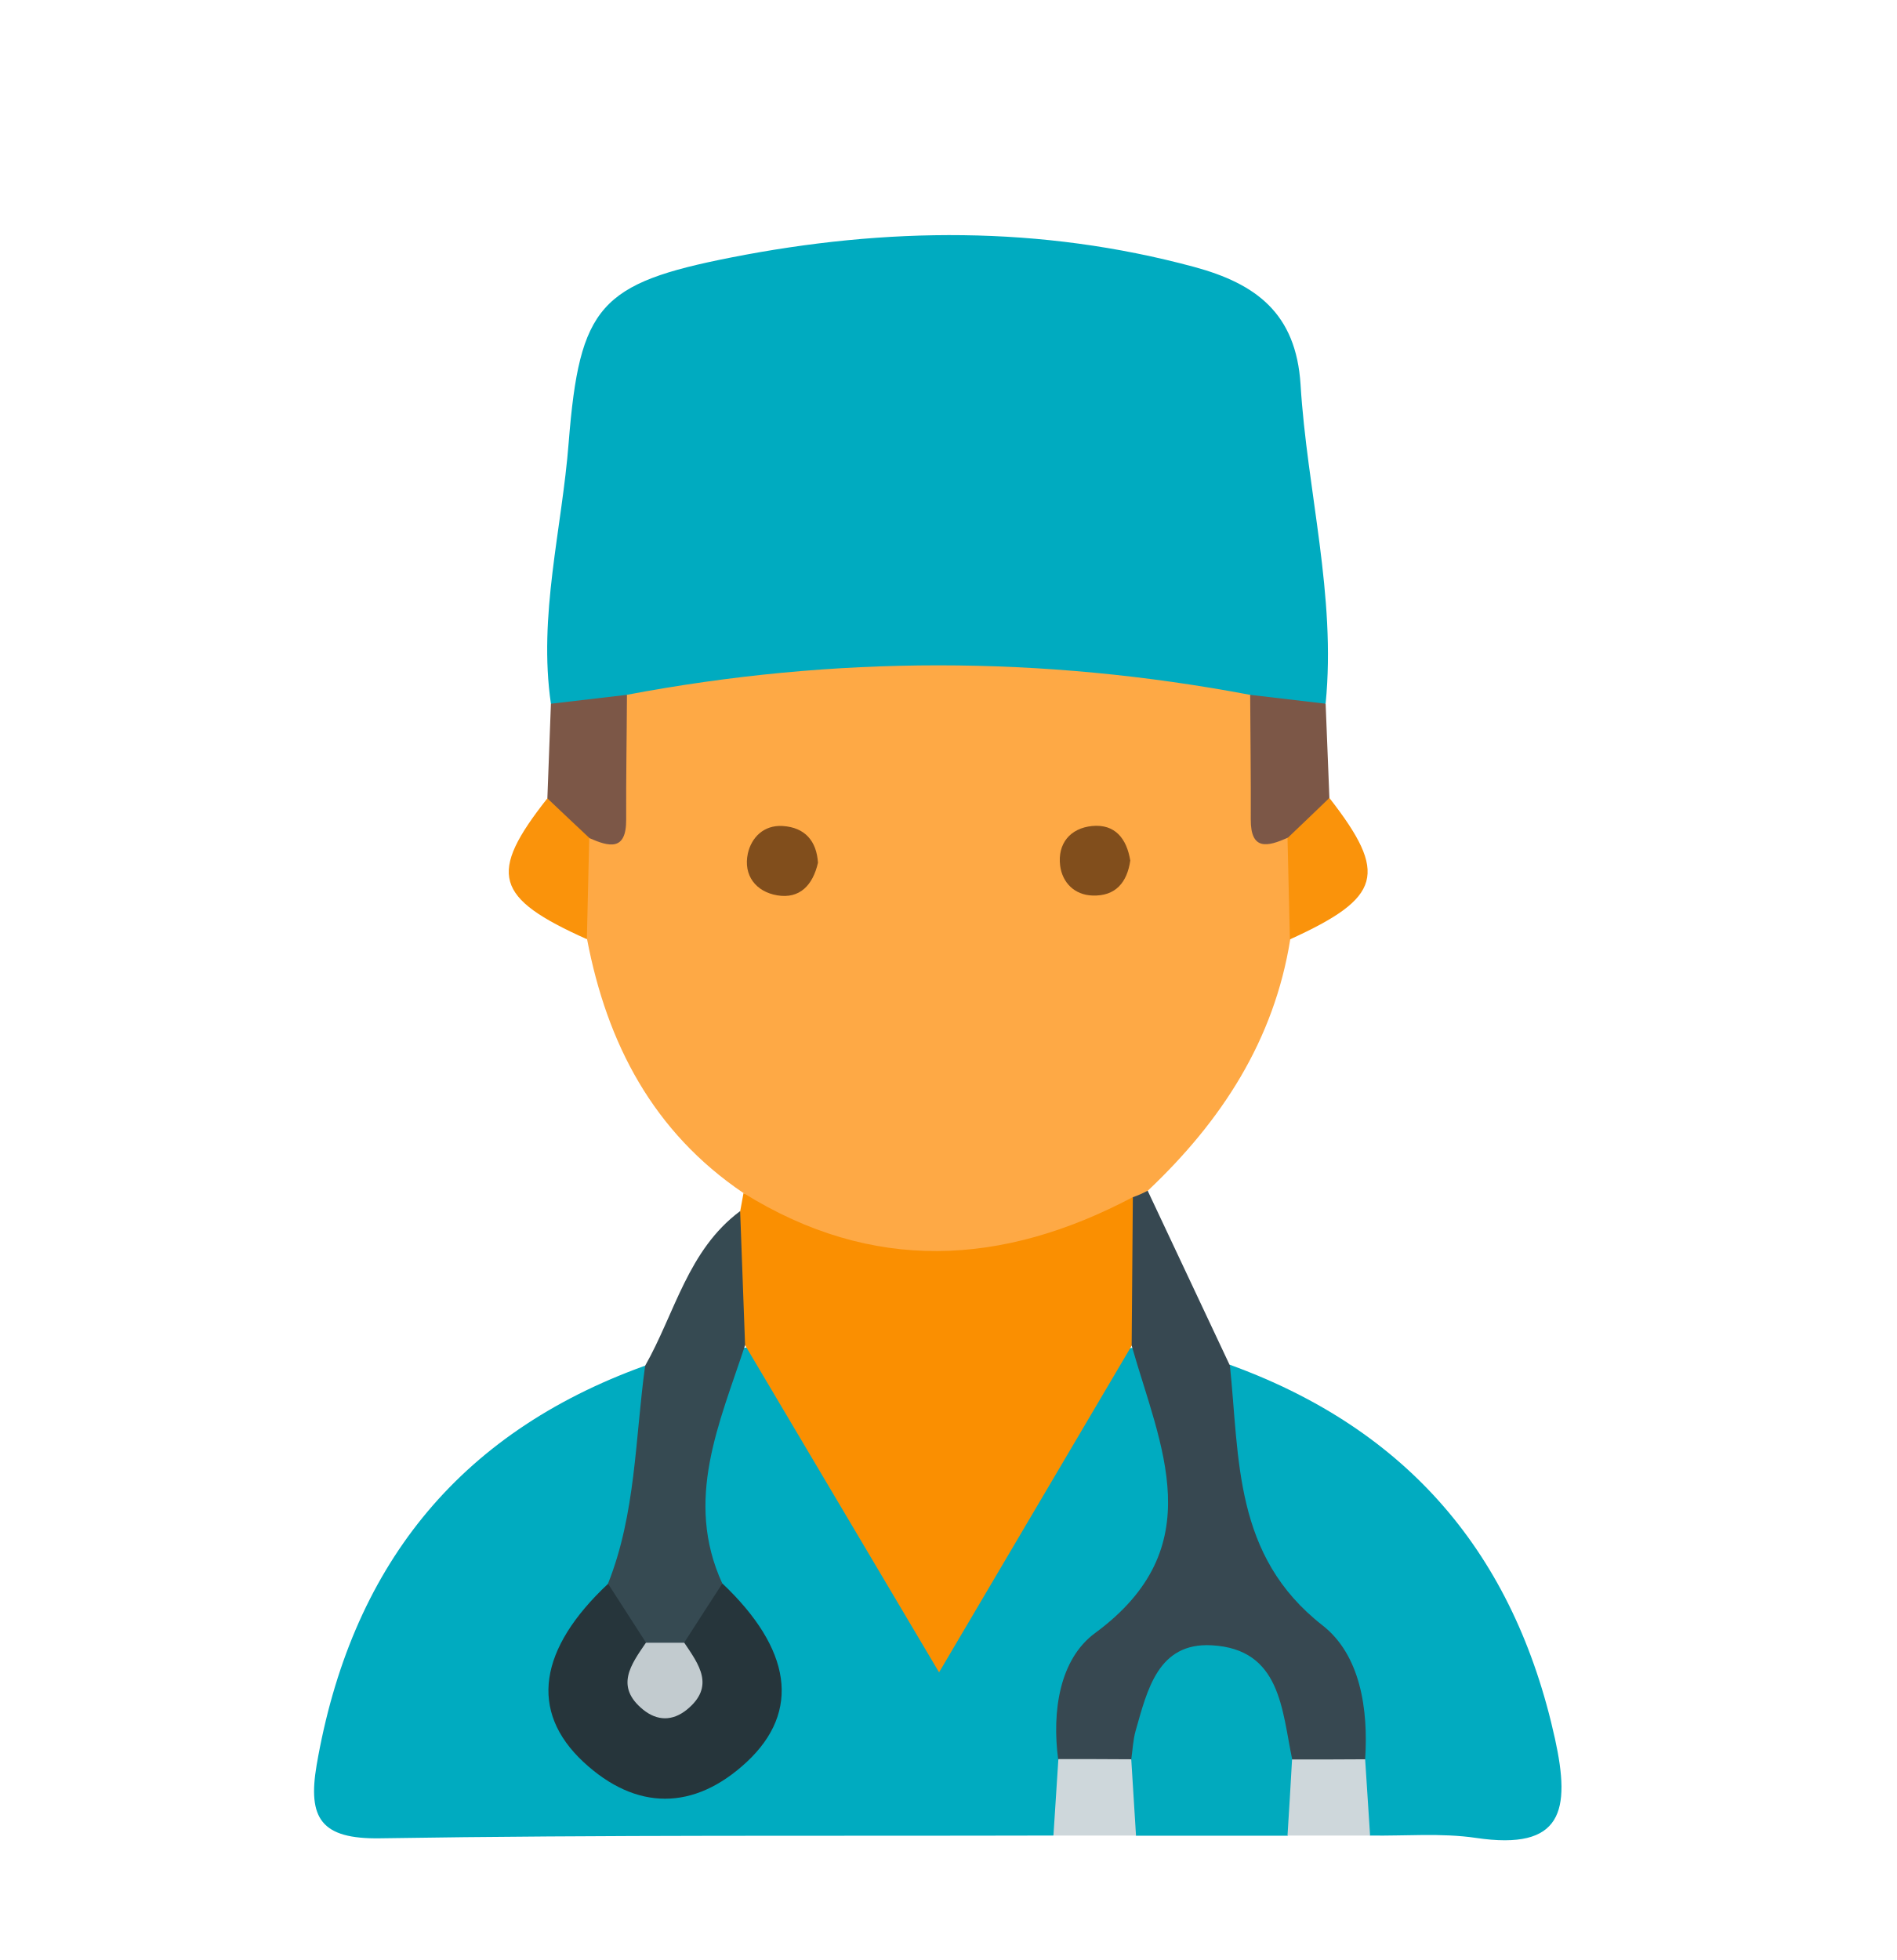
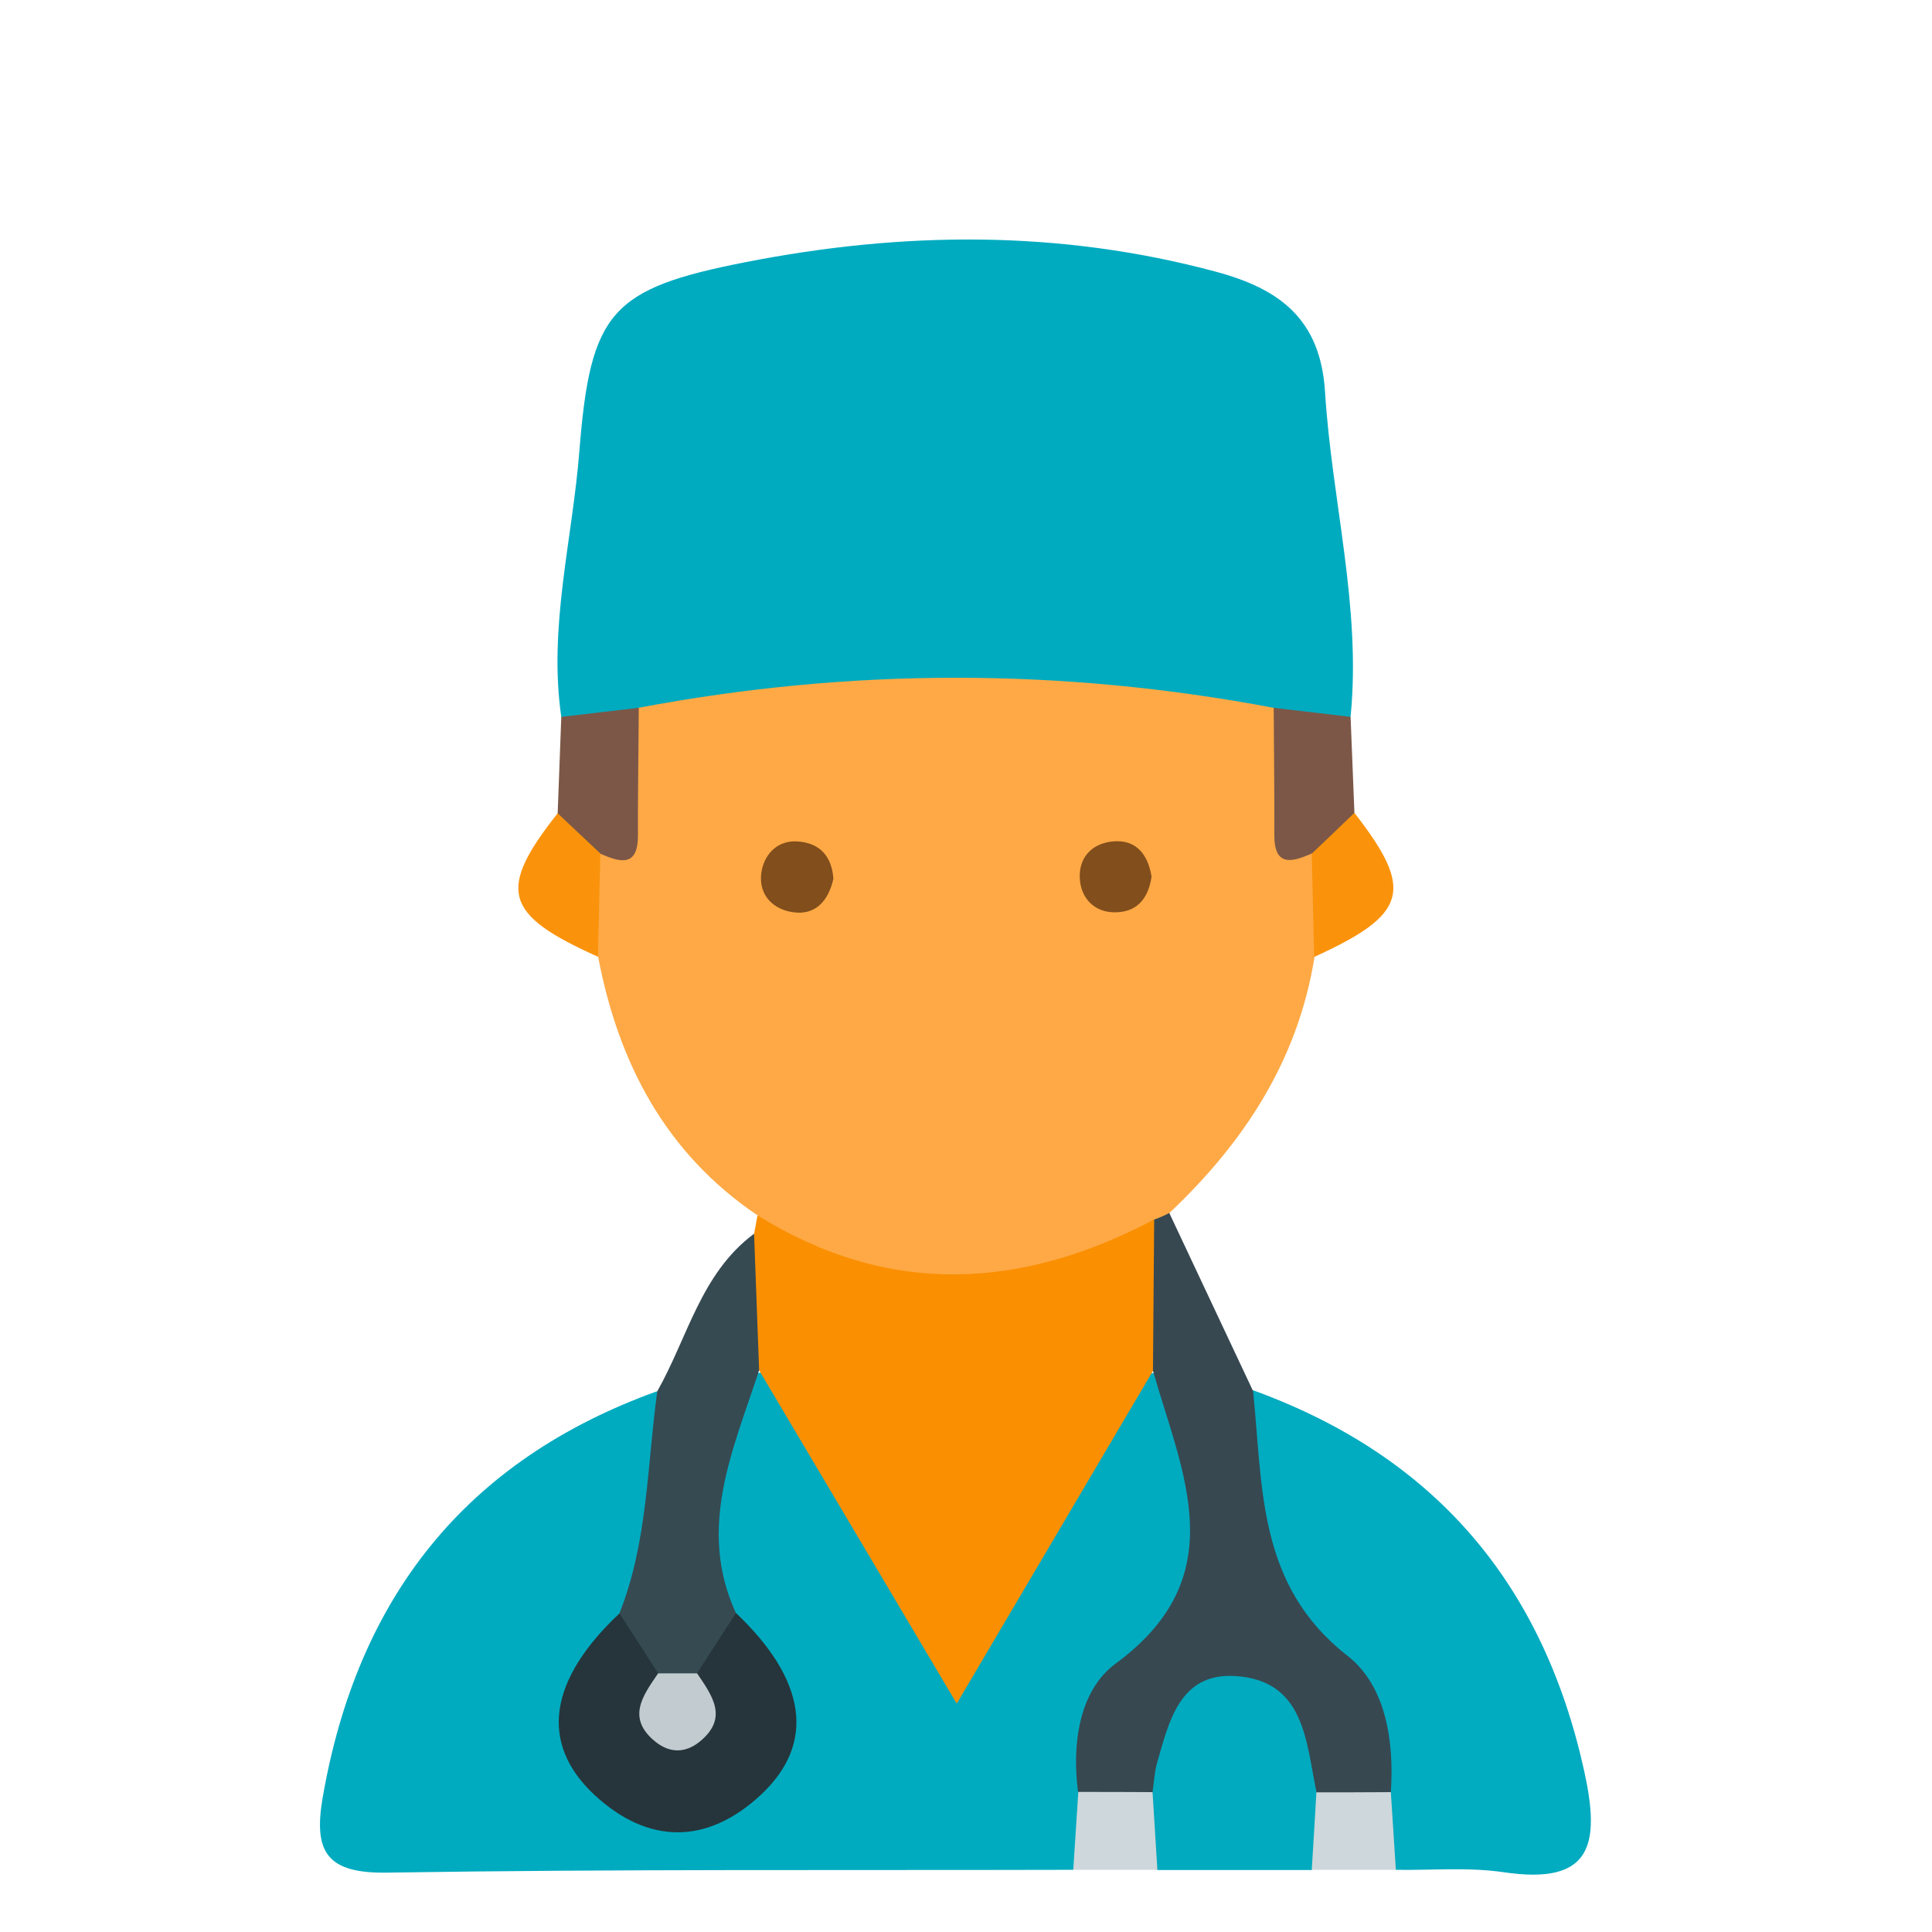
- <svg xmlns="http://www.w3.org/2000/svg" id="Layer_1" data-name="Layer 1" width="96" height="99.21" viewBox="0 0 96 99.21">
+ <svg xmlns="http://www.w3.org/2000/svg" id="Layer_1" data-name="Layer 1" width="96" height="96" viewBox="0 0 96 96">
  <defs>
    <style>
      .cls-1 {
        fill: #00abc0;
      }

      .cls-2 {
        fill: #364a52;
      }

      .cls-3 {
        fill: #fea945;
      }

      .cls-4 {
        fill: #fa930b;
      }

      .cls-5 {
        fill: #ced7db;
      }

      .cls-6 {
        fill: #374851;
      }

      .cls-7 {
        fill: #01abc0;
      }

      .cls-8 {
        fill: #814e1c;
      }

      .cls-9 {
        fill: #c2cbcf;
      }

      .cls-10 {
        fill: #26353b;
      }

      .cls-11 {
        fill: #01aabe;
      }

      .cls-12 {
        fill: #fa8f01;
      }

      .cls-13 {
        fill: #7c5747;
      }
    </style>
  </defs>
  <path class="cls-3" d="M37.64,60.39c-4.57-3.09-6.91-7.56-7.92-12.85-1.19-1.36-1.28-2.87-.67-4.5,2.53-2.52,.02-6.85,3.26-9.14,10.11-2.41,20.23-2.44,30.34-.04,3.38,2.23,.77,6.62,3.32,9.17,.63,1.63,.54,3.15-.65,4.51-.82,5.13-3.49,9.21-7.19,12.71-.27,.46-.59,.89-.94,1.29-7.68,4.51-14.9,4.08-19.53-1.15Z" />
  <path class="cls-1" d="M63.28,35.17c-10.52-1.99-21.03-1.99-31.55,0-1.18,.99-2.37,1.86-3.84,.45-.65-4.47,.56-8.83,.9-13.23,.55-6.91,1.58-8.05,8.24-9.36,7.83-1.54,15.64-1.62,23.42,.48,3.14,.85,5.16,2.35,5.39,5.95,.33,5.39,1.81,10.69,1.27,16.15-1.46,1.41-2.65,.53-3.83-.45Z" />
  <path class="cls-1" d="M53.32,92.91c-11.36,.03-22.71-.04-34.07,.14-3,.05-3.68-1.01-3.22-3.71,1.71-9.91,7.07-16.77,16.62-20.21,2.15,3.72,.28,7.17-.7,10.68-.56,.99-1.4,1.8-1.94,2.81-1.15,2.13-1.05,4.12,.85,5.75,1.7,1.46,3.6,1.54,5.39,.17,1.97-1.51,2.27-3.48,1.21-5.68-.5-1.04-1.32-1.86-1.94-2.83-1.91-4.15-1.11-7.97,1.36-11.6,3.01-1.07,3.56,1.63,4.58,3.22,2.01,3.13,3.26,6.75,6.01,9.94,2.55-2.74,3.71-5.99,5.47-8.86,1.17-1.91,1.62-4.88,4.98-4.46,3.55,5.92,3.48,9.34-.56,14.25-1.65,2-2.61,4.15-2.61,6.73-.05,1.39-.33,2.68-1.43,3.66Z" />
  <path class="cls-12" d="M57.3,68.1c-3.14,5.33-6.28,10.65-9.76,16.55-3.42-5.77-6.62-11.16-9.82-16.56-2.18-2.18-1.03-4.48-.25-6.77,.06-.31,.11-.62,.17-.93,6.53,4.06,13.11,3.7,19.72,.2,1.32,2.51,2.16,5.03-.06,7.51Z" />
  <path class="cls-7" d="M62.26,69.08c8.99,3.26,14.4,9.57,16.46,18.93,.8,3.64,.39,5.67-4,5.02-1.76-.26-3.58-.09-5.37-.12-1.1-.98-1.37-2.28-1.46-3.66-.21-3.08-1.78-5.46-3.57-7.9-2.67-3.65-4.28-7.7-2.07-12.27Z" />
  <path class="cls-6" d="M62.26,69.08c.5,4.76,.18,9.67,4.69,13.19,1.91,1.49,2.33,4.23,2.16,6.78-1.03,.95-2.19,1.08-3.46,.59q-4.31-5.84-8.59,0c-1.28,.51-2.46,.37-3.49-.58-.32-2.42,.06-5.07,1.87-6.4,5.91-4.35,3.3-9.45,1.85-14.55,.02-2.5,.04-5.01,.06-7.51,.26-.09,.51-.2,.75-.33,1.38,2.94,2.77,5.88,4.15,8.82Z" />
  <path class="cls-2" d="M37.47,61.32c.08,2.26,.17,4.51,.25,6.77-1.29,3.94-3.1,7.83-1.15,12.07,.08,1.52-.62,2.62-1.88,3.4-.67,.26-1.34,.26-2.02,.01-1.28-.77-1.98-1.87-1.89-3.41,1.41-3.54,1.37-7.33,1.88-11.03,1.51-2.66,2.16-5.85,4.8-7.82Z" />
  <path class="cls-11" d="M57.27,89.06c.07-.49,.09-.99,.22-1.45,.59-2.06,1.13-4.48,3.85-4.33,3.5,.19,3.55,3.26,4.08,5.79,.95,1.35,.95,2.64-.23,3.85-2.56,0-5.12,0-7.68,0-1.18-1.22-1.19-2.51-.23-3.85Z" />
  <path class="cls-13" d="M27.9,35.62c1.28-.15,2.56-.3,3.84-.45-.01,2.1-.05,4.2-.04,6.31,.01,1.62-.87,1.38-1.87,.94-1.27-.07-1.94-.78-2.12-2l.18-4.79Z" />
  <path class="cls-13" d="M63.28,35.17c1.28,.15,2.56,.3,3.83,.45l.19,4.76c-.16,1.25-.84,1.96-2.12,2.03-1,.44-1.87,.67-1.86-.94,.01-2.1-.02-4.2-.03-6.3Z" />
  <path class="cls-4" d="M27.71,40.41c.71,.67,1.41,1.34,2.12,2-.04,1.71-.08,3.42-.12,5.13-4.68-2.1-5.02-3.3-2-7.13Z" />
  <path class="cls-4" d="M65.18,42.42c.71-.68,1.42-1.35,2.12-2.03,2.99,3.84,2.66,5.04-2,7.16-.04-1.71-.08-3.42-.12-5.13Z" />
  <path class="cls-5" d="M57.27,89.06c.08,1.28,.16,2.57,.24,3.85-1.39,0-2.79,0-4.18,0,.08-1.29,.17-2.58,.25-3.87,1.23,0,2.46,0,3.7,.01Z" />
  <path class="cls-5" d="M65.18,92.91c.08-1.28,.16-2.57,.23-3.85,1.23,0,2.47,0,3.7-.01,.08,1.29,.17,2.58,.25,3.86-1.39,0-2.79,0-4.18,0Z" />
  <path class="cls-8" d="M41.41,43.67c-.26,1.14-.93,1.84-2.06,1.65-1.08-.18-1.73-1.01-1.49-2.12,.18-.81,.81-1.45,1.76-1.39,1.14,.07,1.72,.77,1.79,1.86Z" />
  <path class="cls-8" d="M57.22,43.56c-.16,1.1-.74,1.81-1.91,1.77-.92-.03-1.53-.66-1.64-1.51-.14-1.12,.51-1.9,1.62-2.01,1.16-.11,1.75,.64,1.93,1.75Z" />
  <path class="cls-10" d="M30.78,80.16l1.92,2.98c.64,1.55,1.29,1.59,1.94,0,.64-1,1.29-2,1.93-2.99,3.49,3.31,3.99,6.47,1.23,9.04-2.67,2.48-5.6,2.47-8.26,0-2.77-2.58-2.26-5.74,1.25-9.03Z" />
  <path class="cls-9" d="M34.64,83.15c.74,1.1,1.58,2.21,.13,3.39-.72,.58-1.49,.58-2.21,0-1.45-1.18-.61-2.29,.14-3.39h1.94Z" />
</svg>
